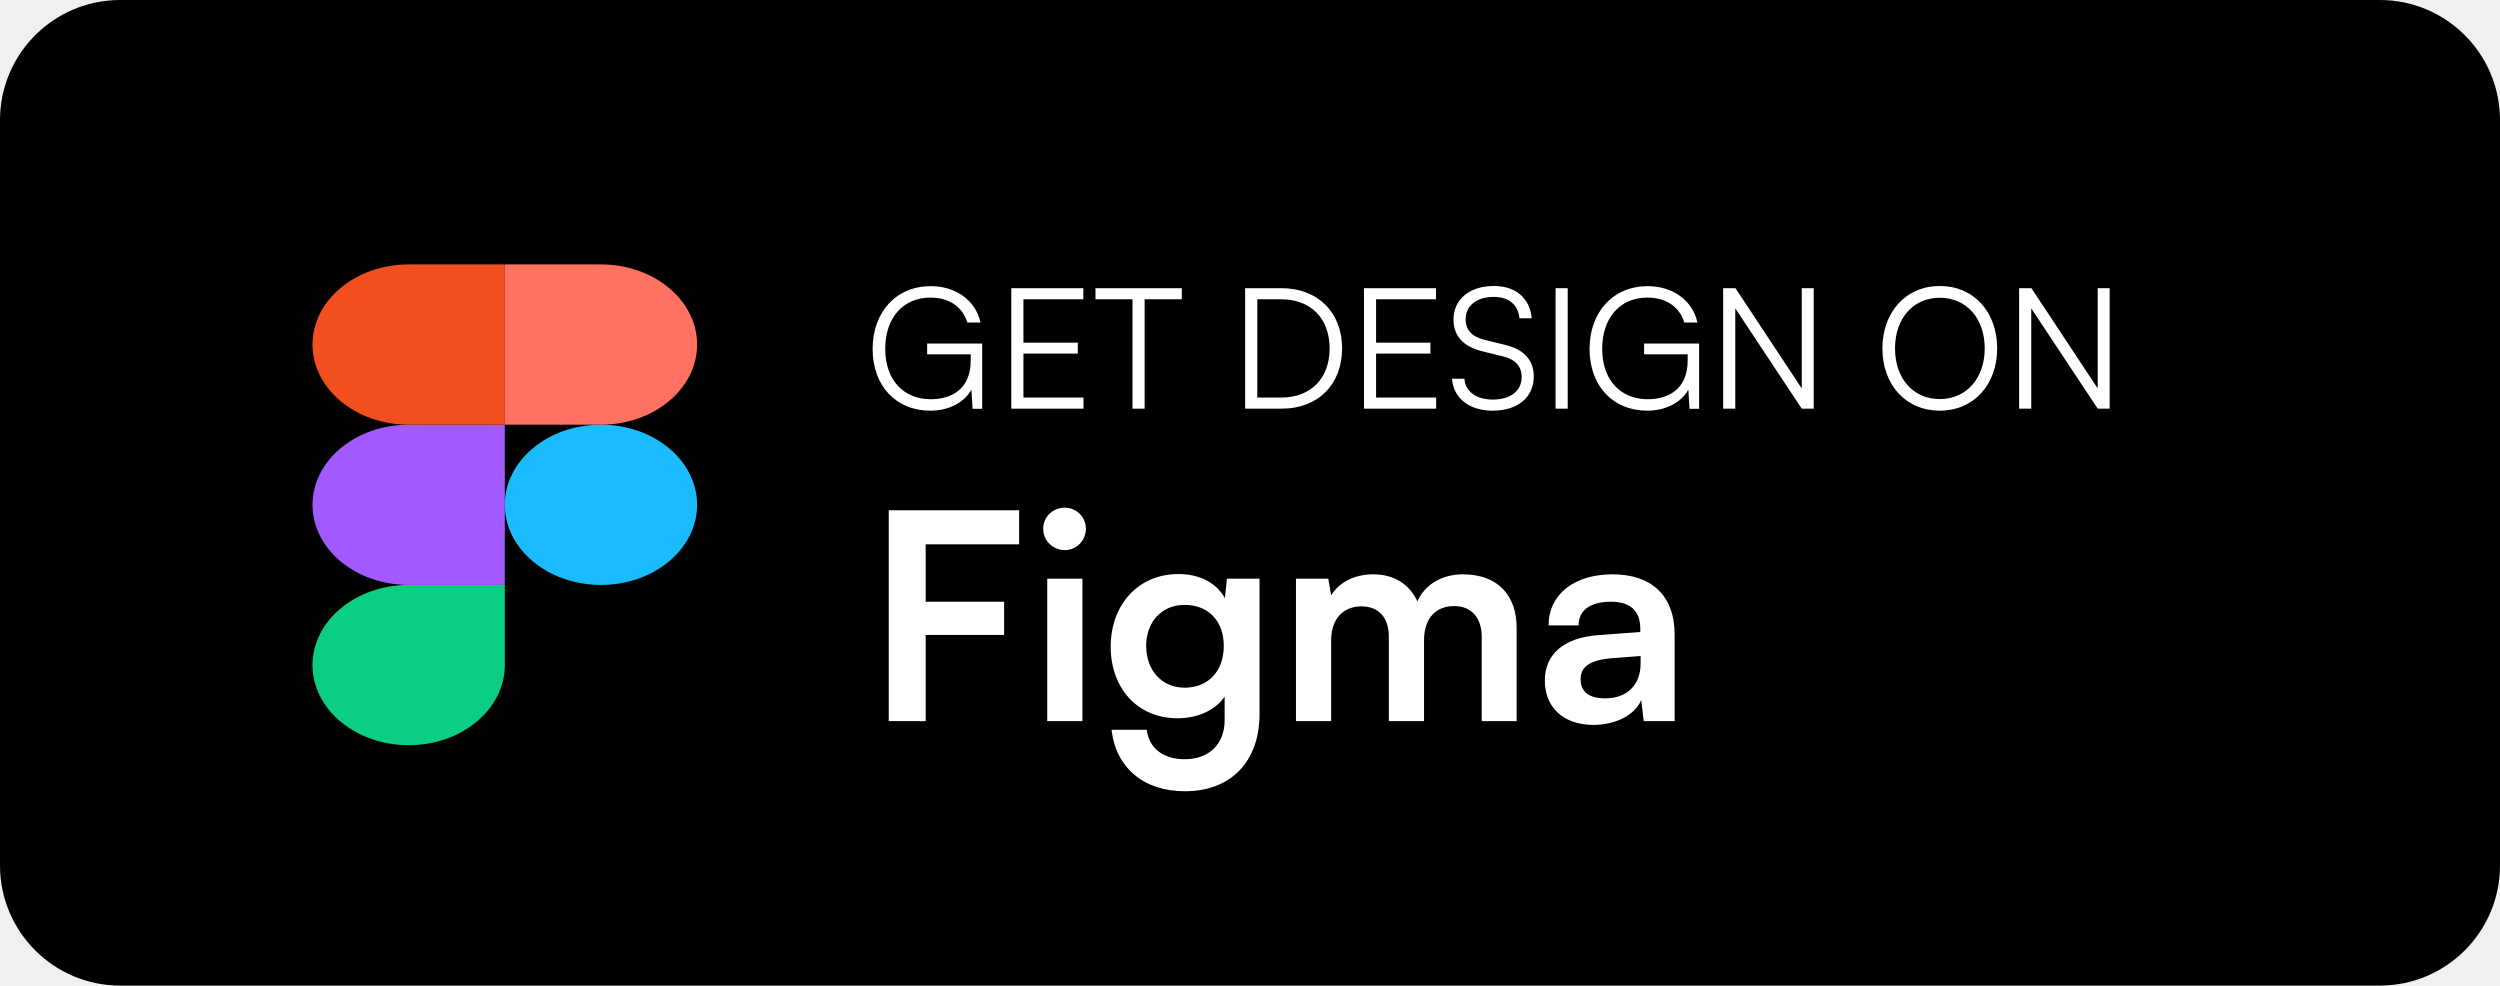
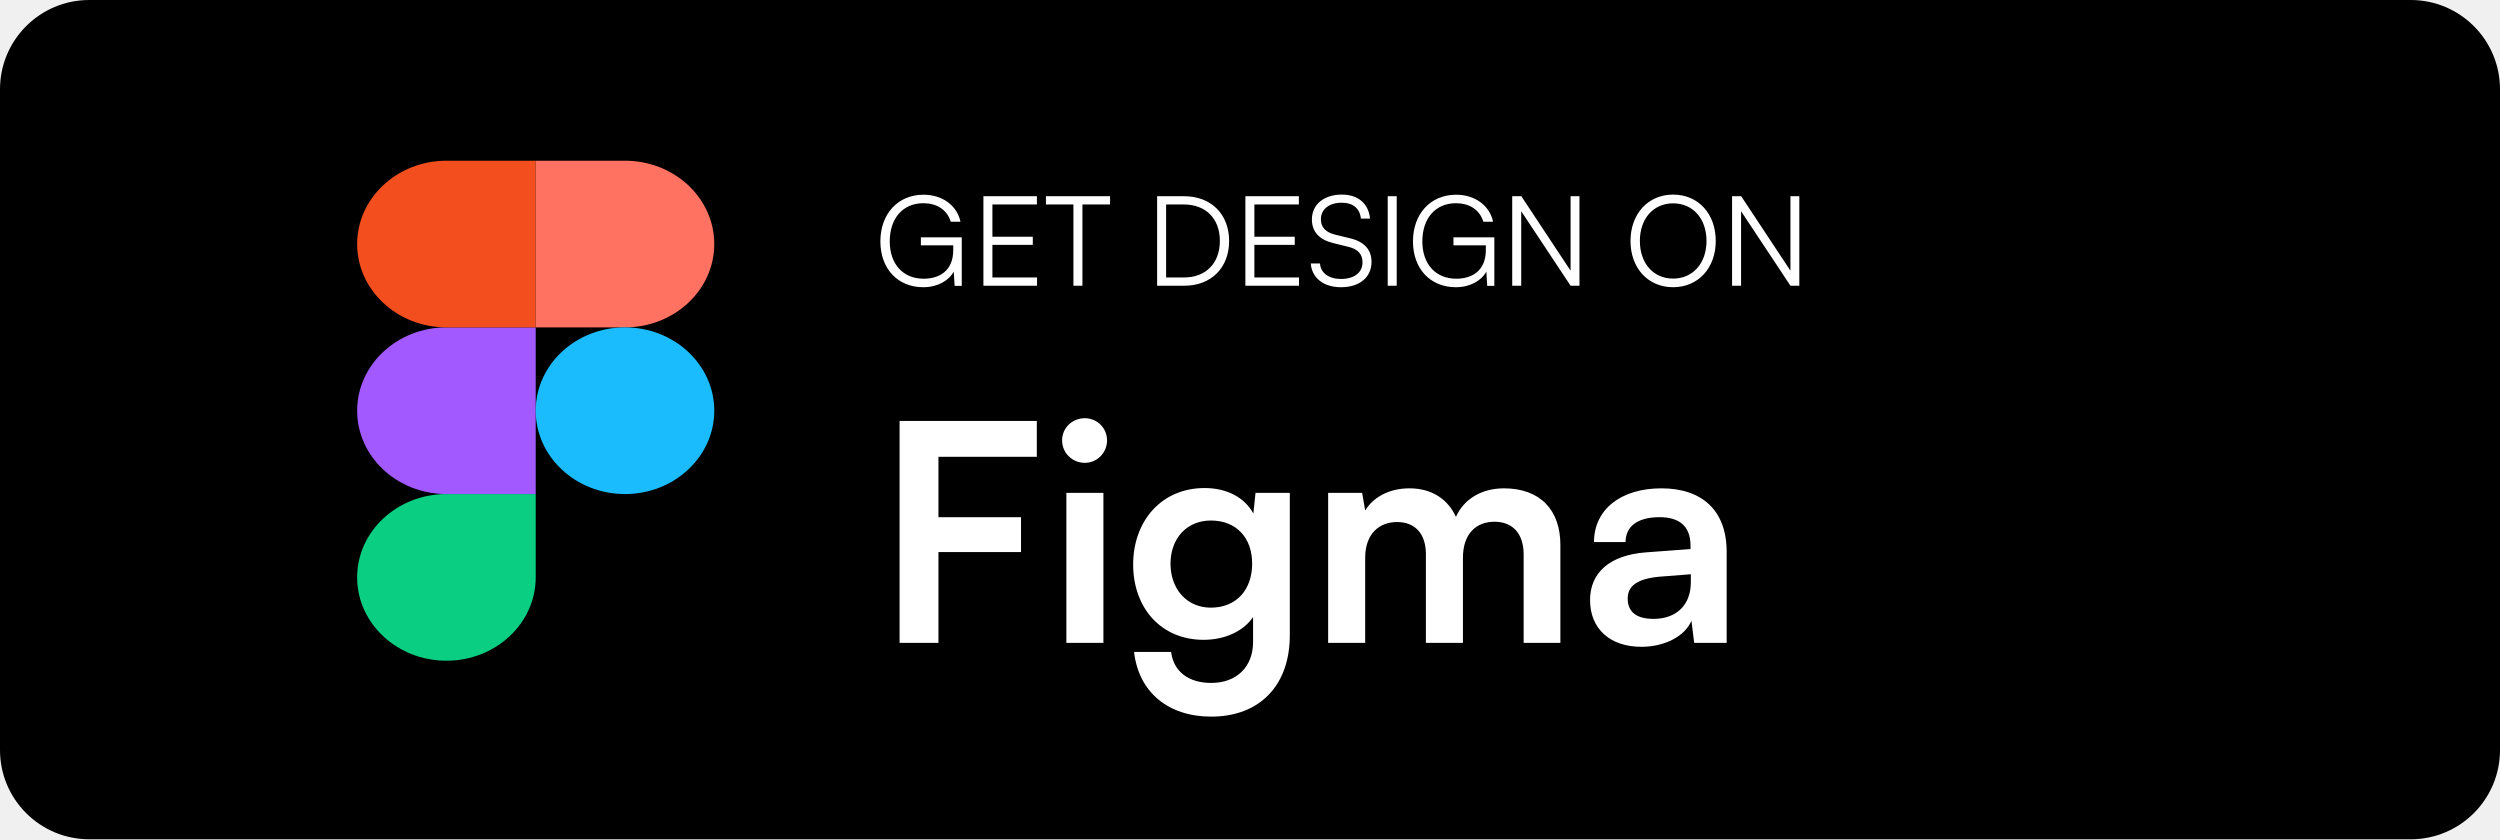
- <svg xmlns="http://www.w3.org/2000/svg" width="104" height="41" viewBox="0 0 104 41" fill="none">
-   <rect width="104" height="41" rx="5" fill="black" />
-   <g clip-path="url(#clip0_47_1105)">
-     <path d="M17 31C19.208 31 21 29.507 21 27.667V24.333H17C14.792 24.333 13 25.827 13 27.667C13 29.507 14.792 31 17 31Z" fill="#0ACF83" />
-     <path d="M13 21C13 19.16 14.792 17.667 17 17.667H21V24.333H17C14.792 24.333 13 22.84 13 21Z" fill="#A259FF" />
-     <path d="M13 14.333C13 12.493 14.792 11 17 11H21V17.667H17C14.792 17.667 13 16.173 13 14.333Z" fill="#F24E1E" />
-     <path d="M21 11H25C27.208 11 29 12.493 29 14.333C29 16.173 27.208 17.667 25 17.667H21V11Z" fill="#FF7262" />
-     <path d="M29 21C29 22.84 27.208 24.333 25 24.333C22.792 24.333 21 22.84 21 21C21 19.16 22.792 17.667 25 17.667C27.208 17.667 29 19.16 29 21Z" fill="#1ABCFE" />
+ <svg xmlns="http://www.w3.org/2000/svg" width="140" height="47" viewBox="0 0 140 47" fill="none">
+   <rect width="140" height="47" rx="5" fill="black" />
+   <path d="M57.177 30.917V28.962H52.553V25.579H58.061V23.573H50.377V36H52.553V30.917H57.177ZM60.754 25.919C61.434 25.919 61.995 25.358 61.995 24.661C61.995 23.964 61.434 23.42 60.754 23.42C60.039 23.42 59.478 23.964 59.478 24.661C59.478 25.358 60.039 25.919 60.754 25.919ZM59.717 36H61.791V27.602H59.717V36ZM63.457 31.614C63.457 34.045 65.021 35.83 67.401 35.83C68.608 35.83 69.645 35.337 70.172 34.555V35.949C70.172 37.343 69.254 38.244 67.826 38.244C66.551 38.244 65.718 37.598 65.582 36.51H63.508C63.763 38.754 65.412 40.131 67.826 40.131C70.546 40.131 72.229 38.38 72.229 35.575V27.602H70.308L70.189 28.758C69.696 27.857 68.71 27.33 67.452 27.33C65.055 27.33 63.457 29.166 63.457 31.614ZM65.548 31.563C65.548 30.186 66.432 29.149 67.809 29.149C69.254 29.149 70.121 30.135 70.121 31.563C70.121 33.025 69.237 34.028 67.809 34.028C66.449 34.028 65.548 32.974 65.548 31.563ZM76.45 36V31.24C76.45 29.88 77.249 29.234 78.235 29.234C79.221 29.234 79.85 29.863 79.85 31.036V36H81.924V31.24C81.924 29.863 82.689 29.217 83.692 29.217C84.678 29.217 85.324 29.846 85.324 31.053V36H87.381V30.509C87.381 28.571 86.259 27.347 84.219 27.347C82.944 27.347 81.958 27.976 81.533 28.945C81.091 27.976 80.207 27.347 78.932 27.347C77.725 27.347 76.875 27.891 76.45 28.588L76.28 27.602H74.376V36H76.45ZM91.916 36.221C93.225 36.221 94.364 35.626 94.721 34.759L94.874 36H96.693V30.9C96.693 28.571 95.299 27.347 93.038 27.347C90.76 27.347 89.264 28.537 89.264 30.356H91.032C91.032 29.472 91.712 28.962 92.936 28.962C93.99 28.962 94.67 29.421 94.67 30.56V30.747L92.154 30.934C90.165 31.087 89.043 32.056 89.043 33.603C89.043 35.184 90.131 36.221 91.916 36.221ZM92.596 34.657C91.661 34.657 91.151 34.283 91.151 33.518C91.151 32.838 91.644 32.413 92.936 32.294L94.687 32.158V32.6C94.687 33.892 93.871 34.657 92.596 34.657Z" fill="white" />
+   <path d="M51.709 11.38C52.444 11.38 53.032 11.73 53.242 12.416H53.788C53.592 11.506 52.773 10.904 51.716 10.904C50.281 10.904 49.301 11.982 49.301 13.515C49.301 15.062 50.281 16.084 51.702 16.084C52.514 16.084 53.144 15.706 53.41 15.209L53.459 16.007H53.858V13.291H51.569V13.739H53.382V13.998C53.382 15.202 52.563 15.608 51.723 15.608C50.596 15.608 49.826 14.817 49.826 13.515C49.826 12.234 50.554 11.38 51.709 11.38ZM58.074 16V15.538H55.575V13.711H57.836V13.256H55.575V11.45H58.067V10.988H55.071V16H58.074ZM58.572 11.45H60.112V16H60.616V11.45H62.163V10.988H58.572V11.45ZM66.325 16C67.829 16 68.831 14.992 68.831 13.494C68.831 11.996 67.823 10.988 66.311 10.988H64.799V16H66.325ZM66.29 11.45C67.528 11.45 68.312 12.241 68.312 13.494C68.312 14.74 67.528 15.538 66.303 15.538H65.302V11.45H66.29ZM72.744 16V15.538H70.245V13.711H72.506V13.256H70.245V11.45H72.737V10.988H69.741V16H72.744ZM73.466 12.29C73.466 12.976 73.879 13.424 74.663 13.613L75.51 13.823C76.049 13.949 76.301 14.243 76.301 14.691C76.301 15.265 75.832 15.622 75.097 15.622C74.411 15.622 73.949 15.279 73.921 14.754H73.403C73.466 15.573 74.124 16.084 75.097 16.084C76.133 16.084 76.805 15.531 76.805 14.663C76.805 13.984 76.399 13.536 75.615 13.347L74.754 13.137C74.229 13.004 73.97 12.724 73.97 12.283C73.97 11.716 74.432 11.352 75.139 11.352C75.769 11.352 76.154 11.674 76.21 12.241H76.721C76.644 11.401 76.049 10.897 75.146 10.897C74.138 10.897 73.466 11.45 73.466 12.29ZM78.216 10.988H77.712V16H78.216V10.988ZM81.534 11.38C82.269 11.38 82.857 11.73 83.067 12.416H83.613C83.417 11.506 82.598 10.904 81.541 10.904C80.106 10.904 79.126 11.982 79.126 13.515C79.126 15.062 80.106 16.084 81.527 16.084C82.339 16.084 82.969 15.706 83.235 15.209L83.284 16.007H83.683V13.291H81.394V13.739H83.207V13.998C83.207 15.202 82.388 15.608 81.548 15.608C80.421 15.608 79.651 14.817 79.651 13.515C79.651 12.234 80.379 11.38 81.534 11.38ZM85.188 16V11.828L87.953 16H88.45V10.988H87.953V15.16L85.195 10.988H84.684V16H85.188ZM96.082 13.494C96.082 11.968 95.102 10.897 93.695 10.897C92.295 10.897 91.308 11.975 91.308 13.494C91.308 15.013 92.288 16.084 93.695 16.084C95.095 16.084 96.082 15.013 96.082 13.494ZM95.564 13.494C95.564 14.74 94.801 15.601 93.695 15.601C92.589 15.601 91.833 14.747 91.833 13.494C91.833 12.241 92.589 11.387 93.695 11.387C94.801 11.387 95.564 12.241 95.564 13.494ZM97.5 16V11.828L100.265 16H100.762V10.988H100.265V15.16L97.507 10.988H96.996V16H97.5Z" fill="white" />
+   <g clip-path="url(#clip0_49_1079)">
+     <path d="M25 37C27.76 37 30 34.909 30 32.333V27.667H25C22.24 27.667 20 29.757 20 32.333C20 34.909 22.24 37 25 37Z" fill="#0ACF83" />
+     <path d="M20 23C20 20.424 22.24 18.333 25 18.333H30V27.667H25C22.24 27.667 20 25.576 20 23Z" fill="#A259FF" />
+     <path d="M20 13.667C20 11.091 22.24 9 25 9H30V18.333H25C22.24 18.333 20 16.243 20 13.667Z" fill="#F24E1E" />
+     <path d="M30 9H35C37.76 9 40 11.091 40 13.667C40 16.243 37.76 18.333 35 18.333H30V9Z" fill="#FF7262" />
+     <path d="M40 23C40 25.576 37.76 27.667 35 27.667C32.24 27.667 30 25.576 30 23C30 20.424 32.24 18.333 35 18.333C37.76 18.333 40 20.424 40 23Z" fill="#1ABCFE" />
  </g>
-   <path d="M41.772 26.412V25.032H38.508V22.644H42.396V21.228H36.972V30H38.508V26.412H41.772ZM44.297 22.884C44.777 22.884 45.173 22.488 45.173 21.996C45.173 21.504 44.777 21.12 44.297 21.12C43.793 21.12 43.397 21.504 43.397 21.996C43.397 22.488 43.793 22.884 44.297 22.884ZM43.565 30H45.029V24.072H43.565V30ZM46.205 26.904C46.205 28.62 47.309 29.88 48.989 29.88C49.841 29.88 50.573 29.532 50.945 28.98V29.964C50.945 30.948 50.297 31.584 49.289 31.584C48.389 31.584 47.801 31.128 47.705 30.36H46.241C46.421 31.944 47.585 32.916 49.289 32.916C51.209 32.916 52.397 31.68 52.397 29.7V24.072H51.041L50.957 24.888C50.609 24.252 49.913 23.88 49.025 23.88C47.333 23.88 46.205 25.176 46.205 26.904ZM47.681 26.868C47.681 25.896 48.305 25.164 49.277 25.164C50.297 25.164 50.909 25.86 50.909 26.868C50.909 27.9 50.285 28.608 49.277 28.608C48.317 28.608 47.681 27.864 47.681 26.868ZM55.376 30V26.64C55.376 25.68 55.94 25.224 56.636 25.224C57.332 25.224 57.776 25.668 57.776 26.496V30H59.24V26.64C59.24 25.668 59.78 25.212 60.488 25.212C61.184 25.212 61.64 25.656 61.64 26.508V30H63.092V26.124C63.092 24.756 62.3 23.892 60.86 23.892C59.96 23.892 59.264 24.336 58.964 25.02C58.652 24.336 58.028 23.892 57.128 23.892C56.276 23.892 55.676 24.276 55.376 24.768L55.256 24.072H53.912V30H55.376ZM66.293 30.156C67.217 30.156 68.021 29.736 68.273 29.124L68.381 30H69.665V26.4C69.665 24.756 68.681 23.892 67.085 23.892C65.477 23.892 64.421 24.732 64.421 26.016H65.669C65.669 25.392 66.149 25.032 67.013 25.032C67.757 25.032 68.237 25.356 68.237 26.16V26.292L66.461 26.424C65.057 26.532 64.265 27.216 64.265 28.308C64.265 29.424 65.033 30.156 66.293 30.156ZM66.773 29.052C66.113 29.052 65.753 28.788 65.753 28.248C65.753 27.768 66.101 27.468 67.013 27.384L68.249 27.288V27.6C68.249 28.512 67.673 29.052 66.773 29.052Z" fill="white" />
-   <path d="M38.709 12.38C39.444 12.38 40.032 12.73 40.242 13.416H40.788C40.592 12.506 39.773 11.904 38.716 11.904C37.281 11.904 36.301 12.982 36.301 14.515C36.301 16.062 37.281 17.084 38.702 17.084C39.514 17.084 40.144 16.706 40.41 16.209L40.459 17.007H40.858V14.291H38.569V14.739H40.382V14.998C40.382 16.202 39.563 16.608 38.723 16.608C37.596 16.608 36.826 15.817 36.826 14.515C36.826 13.234 37.554 12.38 38.709 12.38ZM45.074 17V16.538H42.575V14.711H44.836V14.256H42.575V12.45H45.067V11.988H42.071V17H45.074ZM45.572 12.45H47.112V17H47.616V12.45H49.163V11.988H45.572V12.45ZM53.325 17C54.83 17 55.831 15.992 55.831 14.494C55.831 12.996 54.822 11.988 53.31 11.988H51.798V17H53.325ZM53.289 12.45C54.529 12.45 55.312 13.241 55.312 14.494C55.312 15.74 54.529 16.538 53.303 16.538H52.303V12.45H53.289ZM59.744 17V16.538H57.245V14.711H59.506V14.256H57.245V12.45H59.737V11.988H56.741V17H59.744ZM60.466 13.29C60.466 13.976 60.879 14.424 61.663 14.613L62.51 14.823C63.049 14.949 63.301 15.243 63.301 15.691C63.301 16.265 62.832 16.622 62.097 16.622C61.411 16.622 60.949 16.279 60.921 15.754H60.403C60.466 16.573 61.124 17.084 62.097 17.084C63.133 17.084 63.805 16.531 63.805 15.663C63.805 14.984 63.399 14.536 62.615 14.347L61.754 14.137C61.229 14.004 60.97 13.724 60.97 13.283C60.97 12.716 61.432 12.352 62.139 12.352C62.769 12.352 63.154 12.674 63.21 13.241H63.721C63.644 12.401 63.049 11.897 62.146 11.897C61.138 11.897 60.466 12.45 60.466 13.29ZM65.216 11.988H64.712V17H65.216V11.988ZM68.534 12.38C69.269 12.38 69.857 12.73 70.067 13.416H70.613C70.417 12.506 69.598 11.904 68.541 11.904C67.106 11.904 66.126 12.982 66.126 14.515C66.126 16.062 67.106 17.084 68.527 17.084C69.339 17.084 69.969 16.706 70.235 16.209L70.284 17.007H70.683V14.291H68.394V14.739H70.207V14.998C70.207 16.202 69.388 16.608 68.548 16.608C67.421 16.608 66.651 15.817 66.651 14.515C66.651 13.234 67.379 12.38 68.534 12.38ZM72.188 17V12.828L74.953 17H75.45V11.988H74.953V16.16L72.195 11.988H71.684V17H72.188ZM83.082 14.494C83.082 12.968 82.102 11.897 80.695 11.897C79.295 11.897 78.308 12.975 78.308 14.494C78.308 16.013 79.288 17.084 80.695 17.084C82.095 17.084 83.082 16.013 83.082 14.494ZM82.564 14.494C82.564 15.74 81.801 16.601 80.695 16.601C79.589 16.601 78.833 15.747 78.833 14.494C78.833 13.241 79.589 12.387 80.695 12.387C81.801 12.387 82.564 13.241 82.564 14.494ZM84.5 17V12.828L87.265 17H87.762V11.988H87.265V16.16L84.507 11.988H83.996V17H84.5Z" fill="white" />
  <defs>
-     <clipPath id="clip0_47_1105">
-       <rect width="16" height="20" fill="white" transform="translate(13 11)" />
+     <clipPath id="clip0_49_1079">
+       <rect width="20" height="28" fill="white" transform="translate(20 9)" />
    </clipPath>
  </defs>
</svg>
